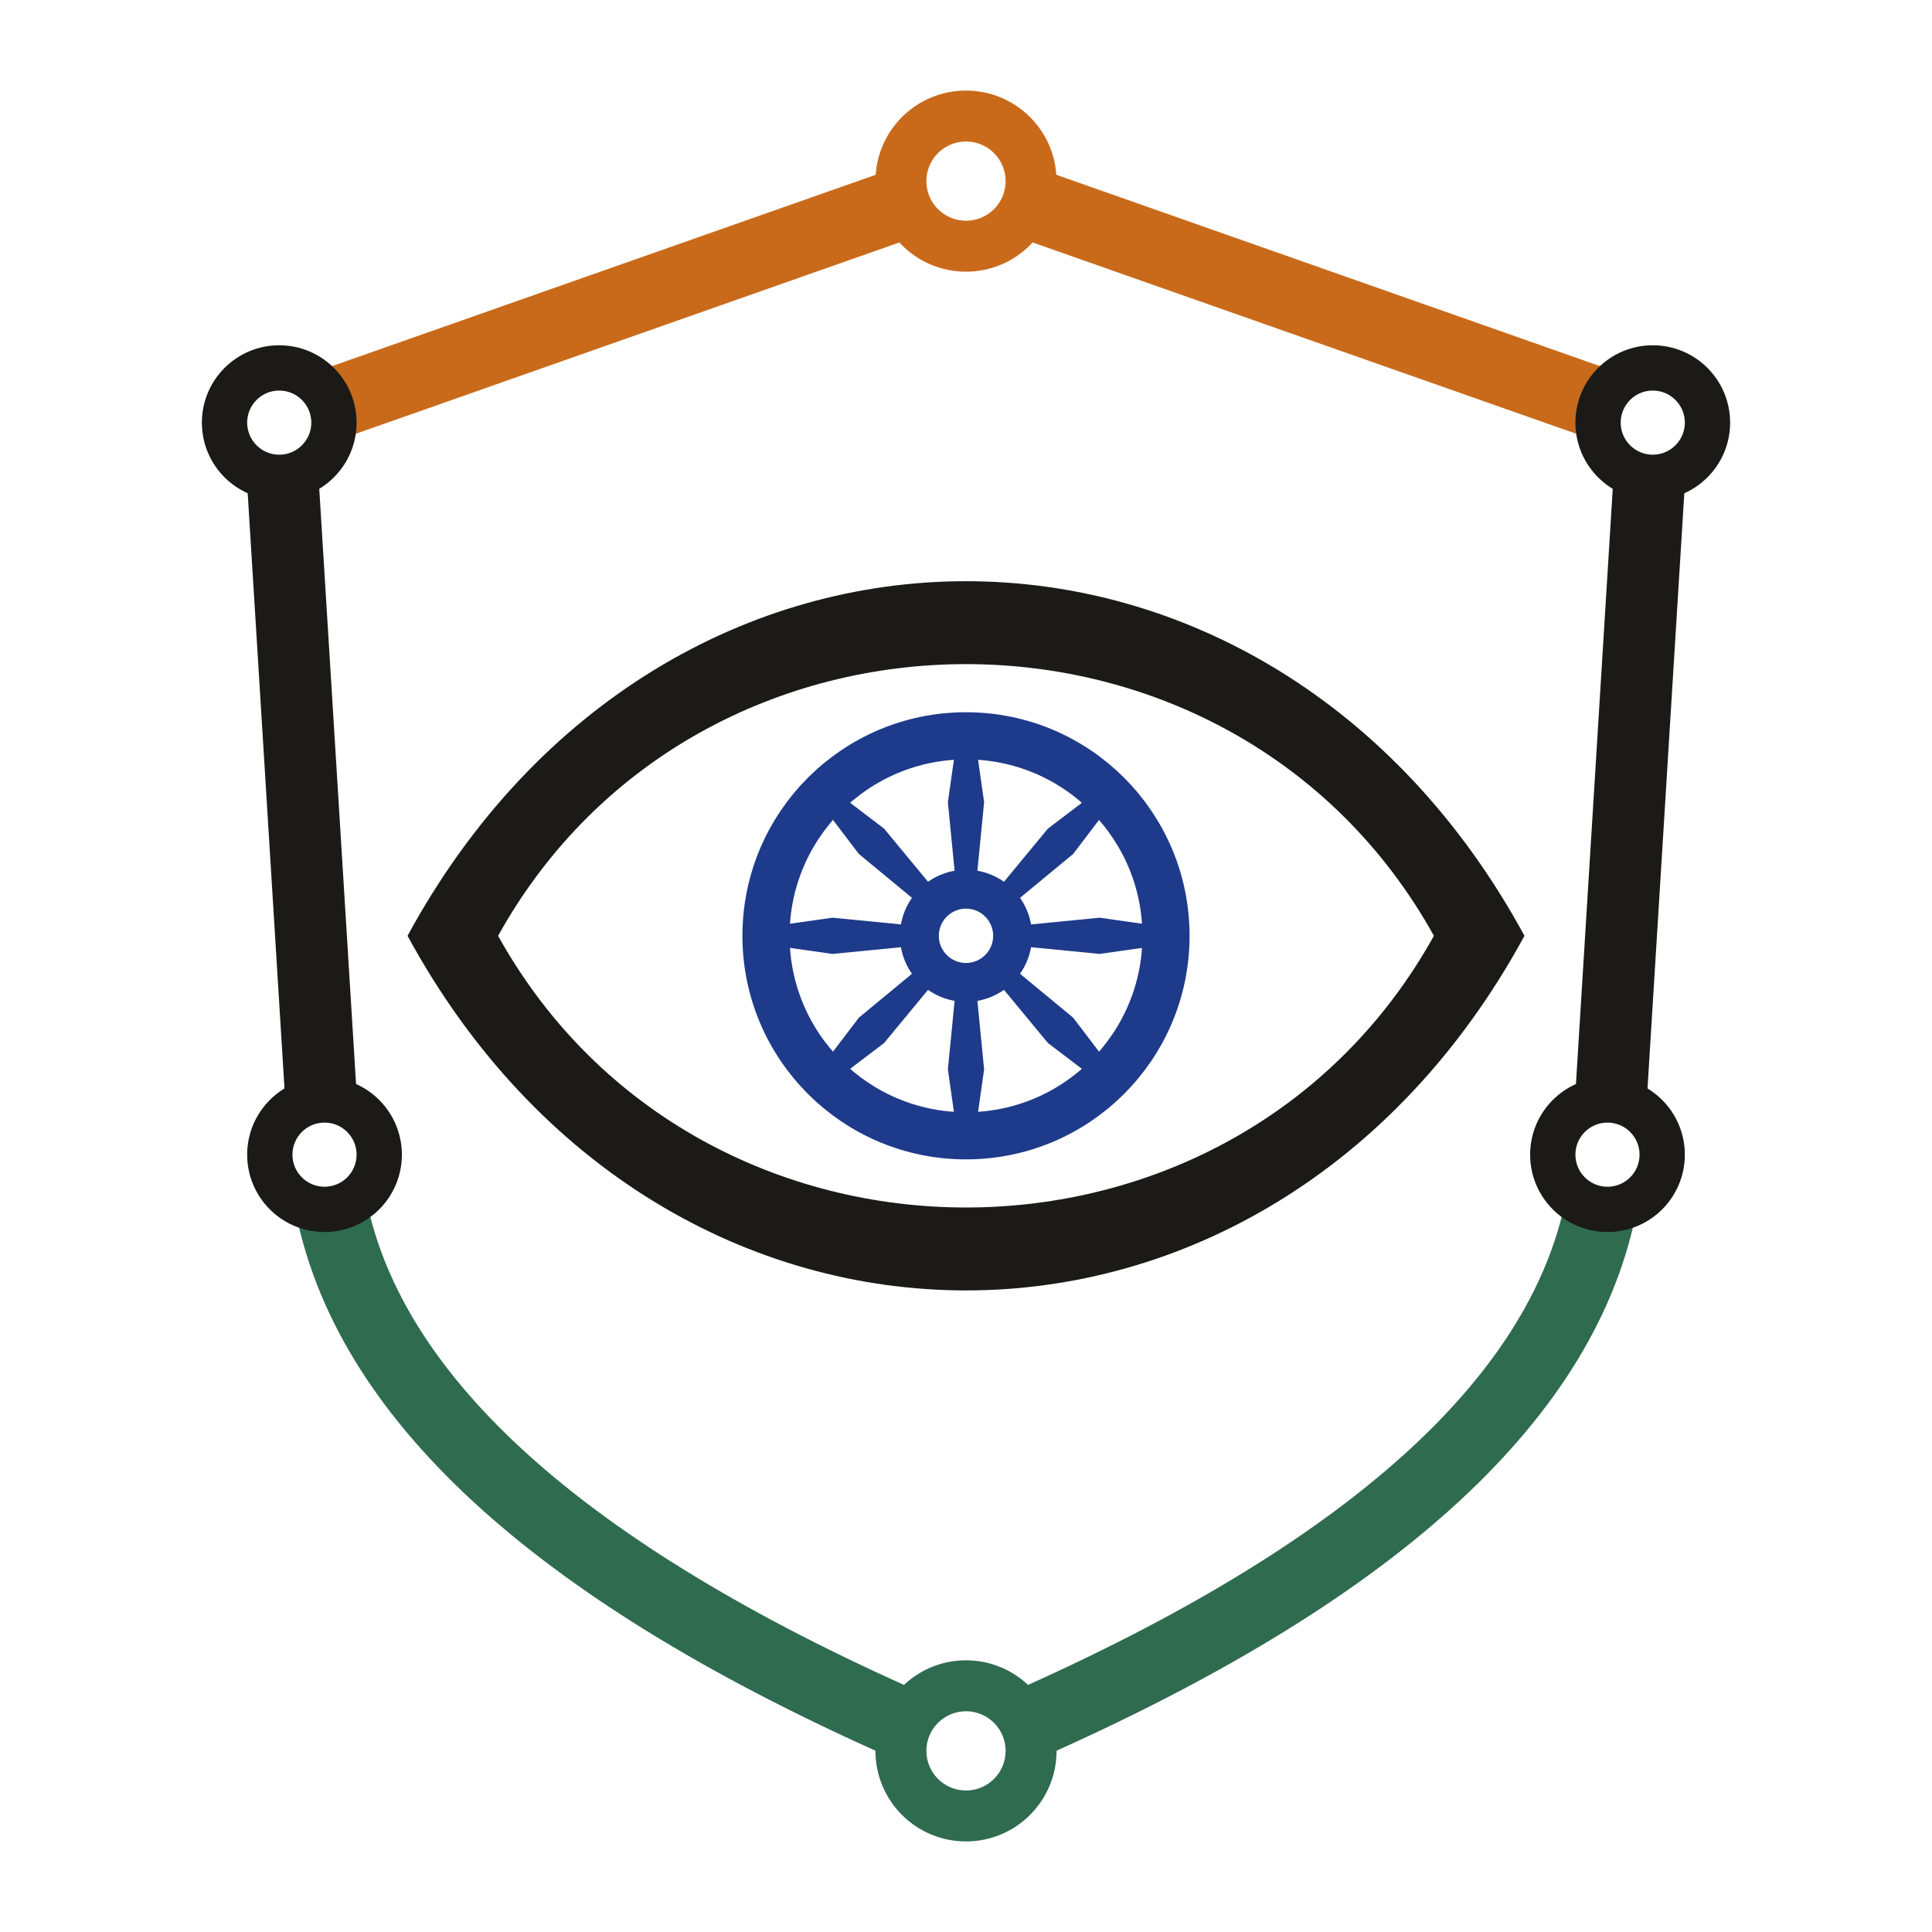
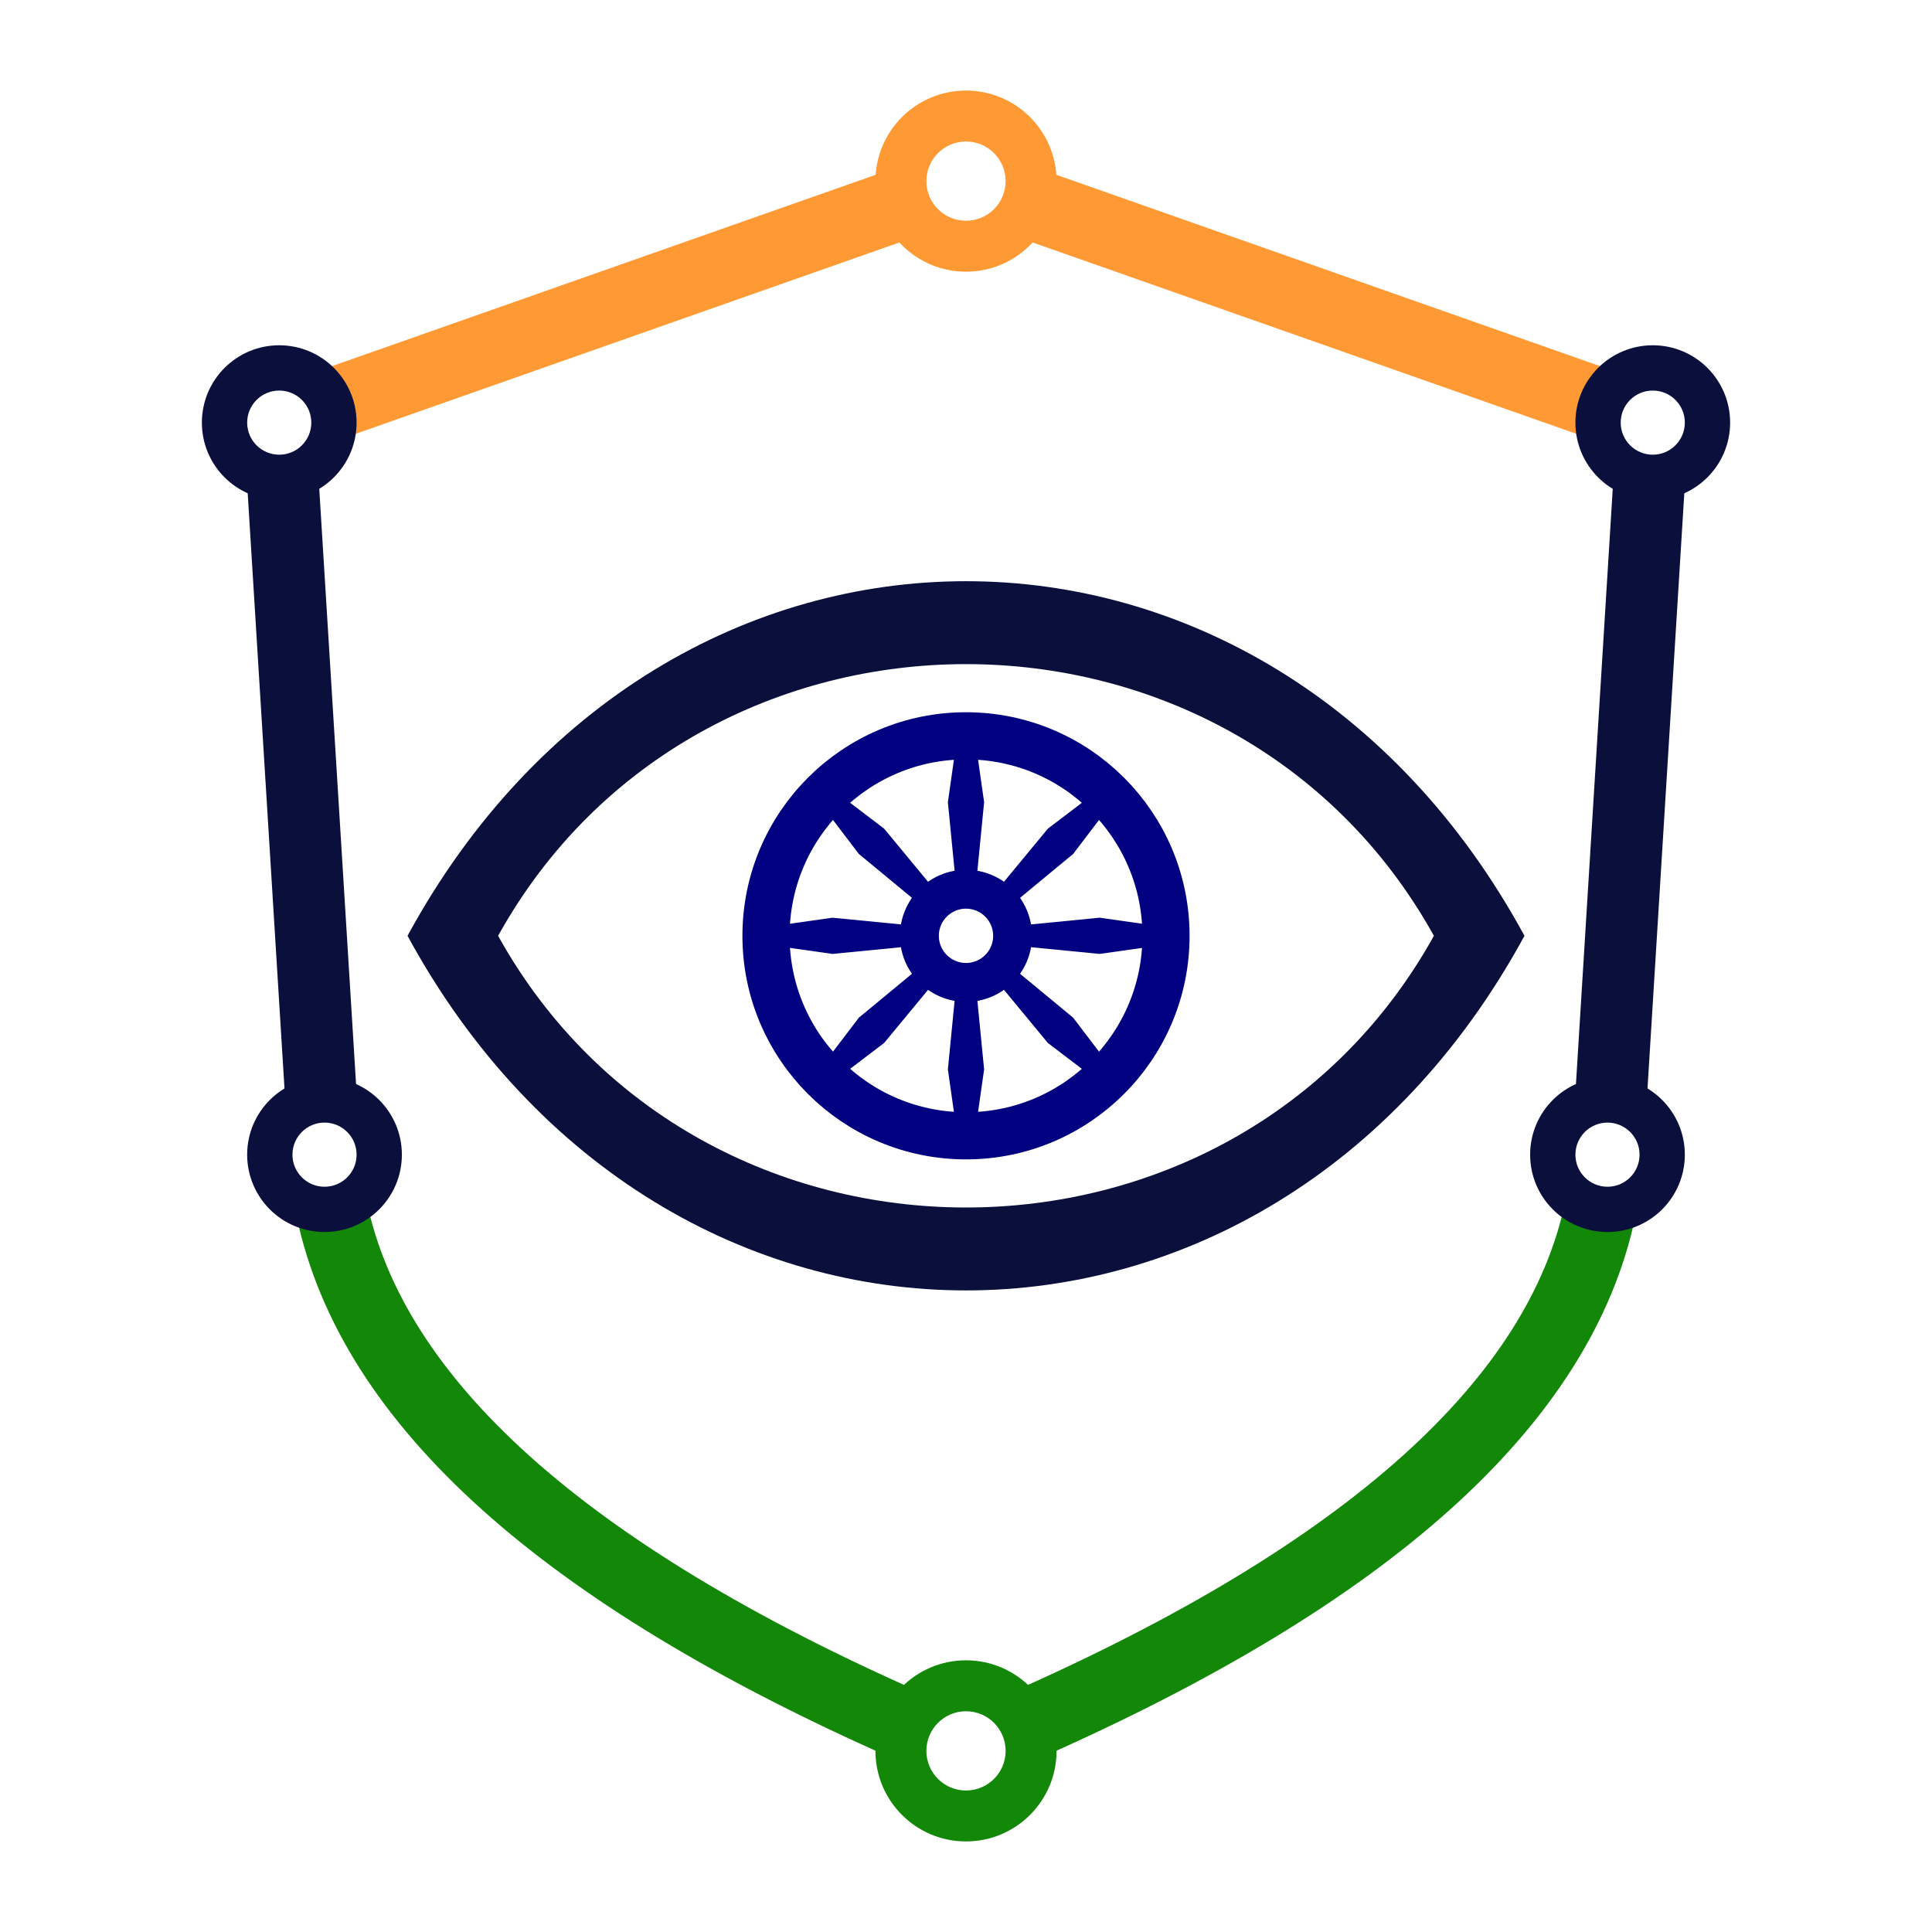
<svg xmlns="http://www.w3.org/2000/svg" viewBox="0 0 512 512" role="img" aria-label="AI Watchdogs India emblem">
  <g fill="none" stroke-width="19" stroke-linecap="butt">
-     <line x1="87.7" y1="107.2" x2="240.0" y2="53.6" stroke="#C96A1B" />
-     <line x1="272.0" y1="53.6" x2="424.3" y2="107.2" stroke="#C96A1B" />
-     <line x1="437.1" y1="126.5" x2="426.9" y2="291.5" stroke="#1B1A17" />
-     <line x1="85.1" y1="291.5" x2="74.9" y2="126.5" stroke="#1B1A17" />
-     <path d="M 424.1 320.4 Q 408.0 397.1 271.8 457.2" stroke="#2F6B4F" />
-     <path d="M 87.9 320.4 Q 104.0 397.1 240.2 457.2" stroke="#2F6B4F" />
+     <line x1="87.7" y1="107.2" x2="240.0" y2="53.6" stroke="#FF9933" />
+     <line x1="272.0" y1="53.6" x2="424.3" y2="107.2" stroke="#FF9933" />
+     <line x1="437.1" y1="126.5" x2="426.9" y2="291.5" stroke="#0A0F3C" />
+     <line x1="85.1" y1="291.5" x2="74.9" y2="126.5" stroke="#0A0F3C" />
+     <path d="M 424.1 320.4 Q 408.0 397.1 271.8 457.2" stroke="#138808" />
+     <path d="M 87.9 320.4 Q 104.0 397.1 240.2 457.2" stroke="#138808" />
  </g>
  <g fill-rule="evenodd">
-     <path d="M 232.0 48.0 a 24.0,24.0 0 1,0 48.0,0 a 24.0,24.0 0 1,0 -48.0,0 Z M 245.5 48.0 a 10.5,10.5 0 1,1 21.0,0 a 10.5,10.5 0 1,1 -21.0,0 Z" fill="#C96A1B" />
-     <path d="M 417.5 112.0 a 20.5,20.5 0 1,0 41.0,0 a 20.5,20.5 0 1,0 -41.0,0 Z M 429.5 112.0 a 8.5,8.5 0 1,1 17.0,0 a 8.5,8.5 0 1,1 -17.0,0 Z" fill="#1B1A17" />
-     <path d="M 405.5 306.0 a 20.5,20.5 0 1,0 41.0,0 a 20.5,20.5 0 1,0 -41.0,0 Z M 417.5 306.0 a 8.5,8.5 0 1,1 17.0,0 a 8.5,8.5 0 1,1 -17.0,0 Z" fill="#1B1A17" />
-     <path d="M 232.0 464.0 a 24.0,24.0 0 1,0 48.0,0 a 24.0,24.0 0 1,0 -48.0,0 Z M 245.5 464.0 a 10.5,10.5 0 1,1 21.0,0 a 10.5,10.5 0 1,1 -21.0,0 Z" fill="#2F6B4F" />
-     <path d="M 65.5 306.0 a 20.5,20.5 0 1,0 41.0,0 a 20.5,20.5 0 1,0 -41.0,0 Z M 77.5 306.0 a 8.5,8.5 0 1,1 17.0,0 a 8.5,8.5 0 1,1 -17.0,0 Z" fill="#1B1A17" />
-     <path d="M 53.5 112.0 a 20.5,20.5 0 1,0 41.0,0 a 20.5,20.5 0 1,0 -41.0,0 Z M 65.5 112.0 a 8.5,8.5 0 1,1 17.0,0 a 8.5,8.5 0 1,1 -17.0,0 Z" fill="#1B1A17" />
+     <path d="M 232.0 48.0 a 24.0,24.0 0 1,0 48.0,0 a 24.0,24.0 0 1,0 -48.0,0 Z M 245.5 48.0 a 10.5,10.5 0 1,1 21.0,0 a 10.5,10.5 0 1,1 -21.0,0 Z" fill="#FF9933" />
+     <path d="M 417.5 112.0 a 20.5,20.5 0 1,0 41.0,0 a 20.5,20.5 0 1,0 -41.0,0 Z M 429.5 112.0 a 8.5,8.5 0 1,1 17.0,0 a 8.5,8.5 0 1,1 -17.0,0 Z" fill="#0A0F3C" />
+     <path d="M 405.5 306.0 a 20.5,20.5 0 1,0 41.0,0 a 20.5,20.5 0 1,0 -41.0,0 Z M 417.5 306.0 a 8.5,8.5 0 1,1 17.0,0 a 8.5,8.5 0 1,1 -17.0,0 Z" fill="#0A0F3C" />
+     <path d="M 232.0 464.0 a 24.0,24.0 0 1,0 48.0,0 a 24.0,24.0 0 1,0 -48.0,0 Z M 245.5 464.0 a 10.5,10.5 0 1,1 21.0,0 a 10.5,10.5 0 1,1 -21.0,0 Z" fill="#138808" />
+     <path d="M 65.5 306.0 a 20.5,20.5 0 1,0 41.0,0 a 20.5,20.5 0 1,0 -41.0,0 Z M 77.5 306.0 a 8.5,8.5 0 1,1 17.0,0 a 8.5,8.5 0 1,1 -17.0,0 Z" fill="#0A0F3C" />
+     <path d="M 53.5 112.0 a 20.5,20.5 0 1,0 41.0,0 a 20.5,20.5 0 1,0 -41.0,0 Z M 65.5 112.0 a 8.5,8.5 0 1,1 17.0,0 a 8.5,8.5 0 1,1 -17.0,0 Z" fill="#0A0F3C" />
  </g>
-   <path d="M 108.0 248.0 C 176.1 122.7, 335.9 122.7, 404.0 248.0 C 335.9 373.3, 176.1 373.3, 108.0 248.0 Z M 132.0 248.0 C 185.3 152.0, 326.7 152.0, 380.0 248.0 C 326.7 344.0, 185.3 344.0, 132.0 248.0 Z" fill="#1B1A17" fill-rule="evenodd" />
+   <path d="M 108.0 248.0 C 176.1 122.7, 335.9 122.7, 404.0 248.0 C 335.9 373.3, 176.1 373.3, 108.0 248.0 Z M 132.0 248.0 C 185.3 152.0, 326.7 152.0, 380.0 248.0 C 326.7 344.0, 185.3 344.0, 132.0 248.0 Z" fill="#0A0F3C" fill-rule="evenodd" />
  <g>
-     <circle cx="256.0" cy="248.0" r="53.0" fill="none" stroke="#1E3A8A" stroke-width="12.5" />
-     <path d="M 272.0 245.1 L 291.4 243.2 L 305.5 245.2 L 305.5 250.8 L 291.4 252.8 L 272.0 250.9 Z" fill="#1E3A8A" />
-     <path d="M 269.4 257.3 L 284.4 269.7 L 293.0 281.0 L 289.0 285.0 L 277.7 276.4 L 265.3 261.4 Z" fill="#1E3A8A" />
-     <path d="M 258.9 264.0 L 260.8 283.4 L 258.8 297.5 L 253.2 297.5 L 251.2 283.4 L 253.1 264.0 Z" fill="#1E3A8A" />
-     <path d="M 246.7 261.4 L 234.3 276.4 L 223.0 285.0 L 219.0 281.0 L 227.6 269.7 L 242.6 257.3 Z" fill="#1E3A8A" />
-     <path d="M 240.0 250.9 L 220.6 252.8 L 206.5 250.8 L 206.5 245.2 L 220.6 243.2 L 240.0 245.1 Z" fill="#1E3A8A" />
-     <path d="M 242.6 238.7 L 227.6 226.3 L 219.0 215.0 L 223.0 211.0 L 234.3 219.6 L 246.7 234.6 Z" fill="#1E3A8A" />
-     <path d="M 253.1 232.0 L 251.2 212.6 L 253.2 198.5 L 258.8 198.5 L 260.8 212.6 L 258.9 232.0 Z" fill="#1E3A8A" />
-     <path d="M 265.3 234.6 L 277.7 219.6 L 289.0 211.0 L 293.0 215.0 L 284.4 226.3 L 269.4 238.7 Z" fill="#1E3A8A" />
-     <path d="M 238.5 248.0 a 17.5,17.5 0 1,0 35.0,0 a 17.5,17.5 0 1,0 -35.0,0 Z M 248.8 248.0 a 7.2,7.2 0 1,1 14.4,0 a 7.2,7.2 0 1,1 -14.4,0 Z" fill="#1E3A8A" fill-rule="evenodd" />
+     <circle cx="256.0" cy="248.0" r="53.0" fill="none" stroke="#000080" stroke-width="12.5" />
+     <path d="M 272.0 245.1 L 291.4 243.2 L 305.5 245.2 L 305.5 250.8 L 291.4 252.8 L 272.0 250.9 Z" fill="#000080" />
+     <path d="M 269.4 257.3 L 284.4 269.7 L 293.0 281.0 L 289.0 285.0 L 277.7 276.4 L 265.3 261.4 Z" fill="#000080" />
+     <path d="M 258.9 264.0 L 260.8 283.4 L 258.8 297.5 L 253.2 297.5 L 251.2 283.4 L 253.1 264.0 Z" fill="#000080" />
+     <path d="M 246.7 261.4 L 234.3 276.4 L 223.0 285.0 L 219.0 281.0 L 227.6 269.7 L 242.6 257.3 Z" fill="#000080" />
+     <path d="M 240.0 250.9 L 220.6 252.8 L 206.5 250.8 L 206.5 245.2 L 220.6 243.2 L 240.0 245.1 Z" fill="#000080" />
+     <path d="M 242.6 238.7 L 227.6 226.3 L 219.0 215.0 L 223.0 211.0 L 234.3 219.6 L 246.7 234.6 Z" fill="#000080" />
+     <path d="M 253.1 232.0 L 251.2 212.6 L 253.2 198.5 L 258.8 198.5 L 260.8 212.6 L 258.9 232.0 Z" fill="#000080" />
+     <path d="M 265.3 234.6 L 277.7 219.6 L 289.0 211.0 L 293.0 215.0 L 284.4 226.3 L 269.4 238.7 Z" fill="#000080" />
+     <path d="M 238.5 248.0 a 17.5,17.5 0 1,0 35.0,0 a 17.5,17.5 0 1,0 -35.0,0 Z M 248.8 248.0 a 7.2,7.2 0 1,1 14.4,0 a 7.2,7.2 0 1,1 -14.4,0 Z" fill="#000080" fill-rule="evenodd" />
  </g>
</svg>
